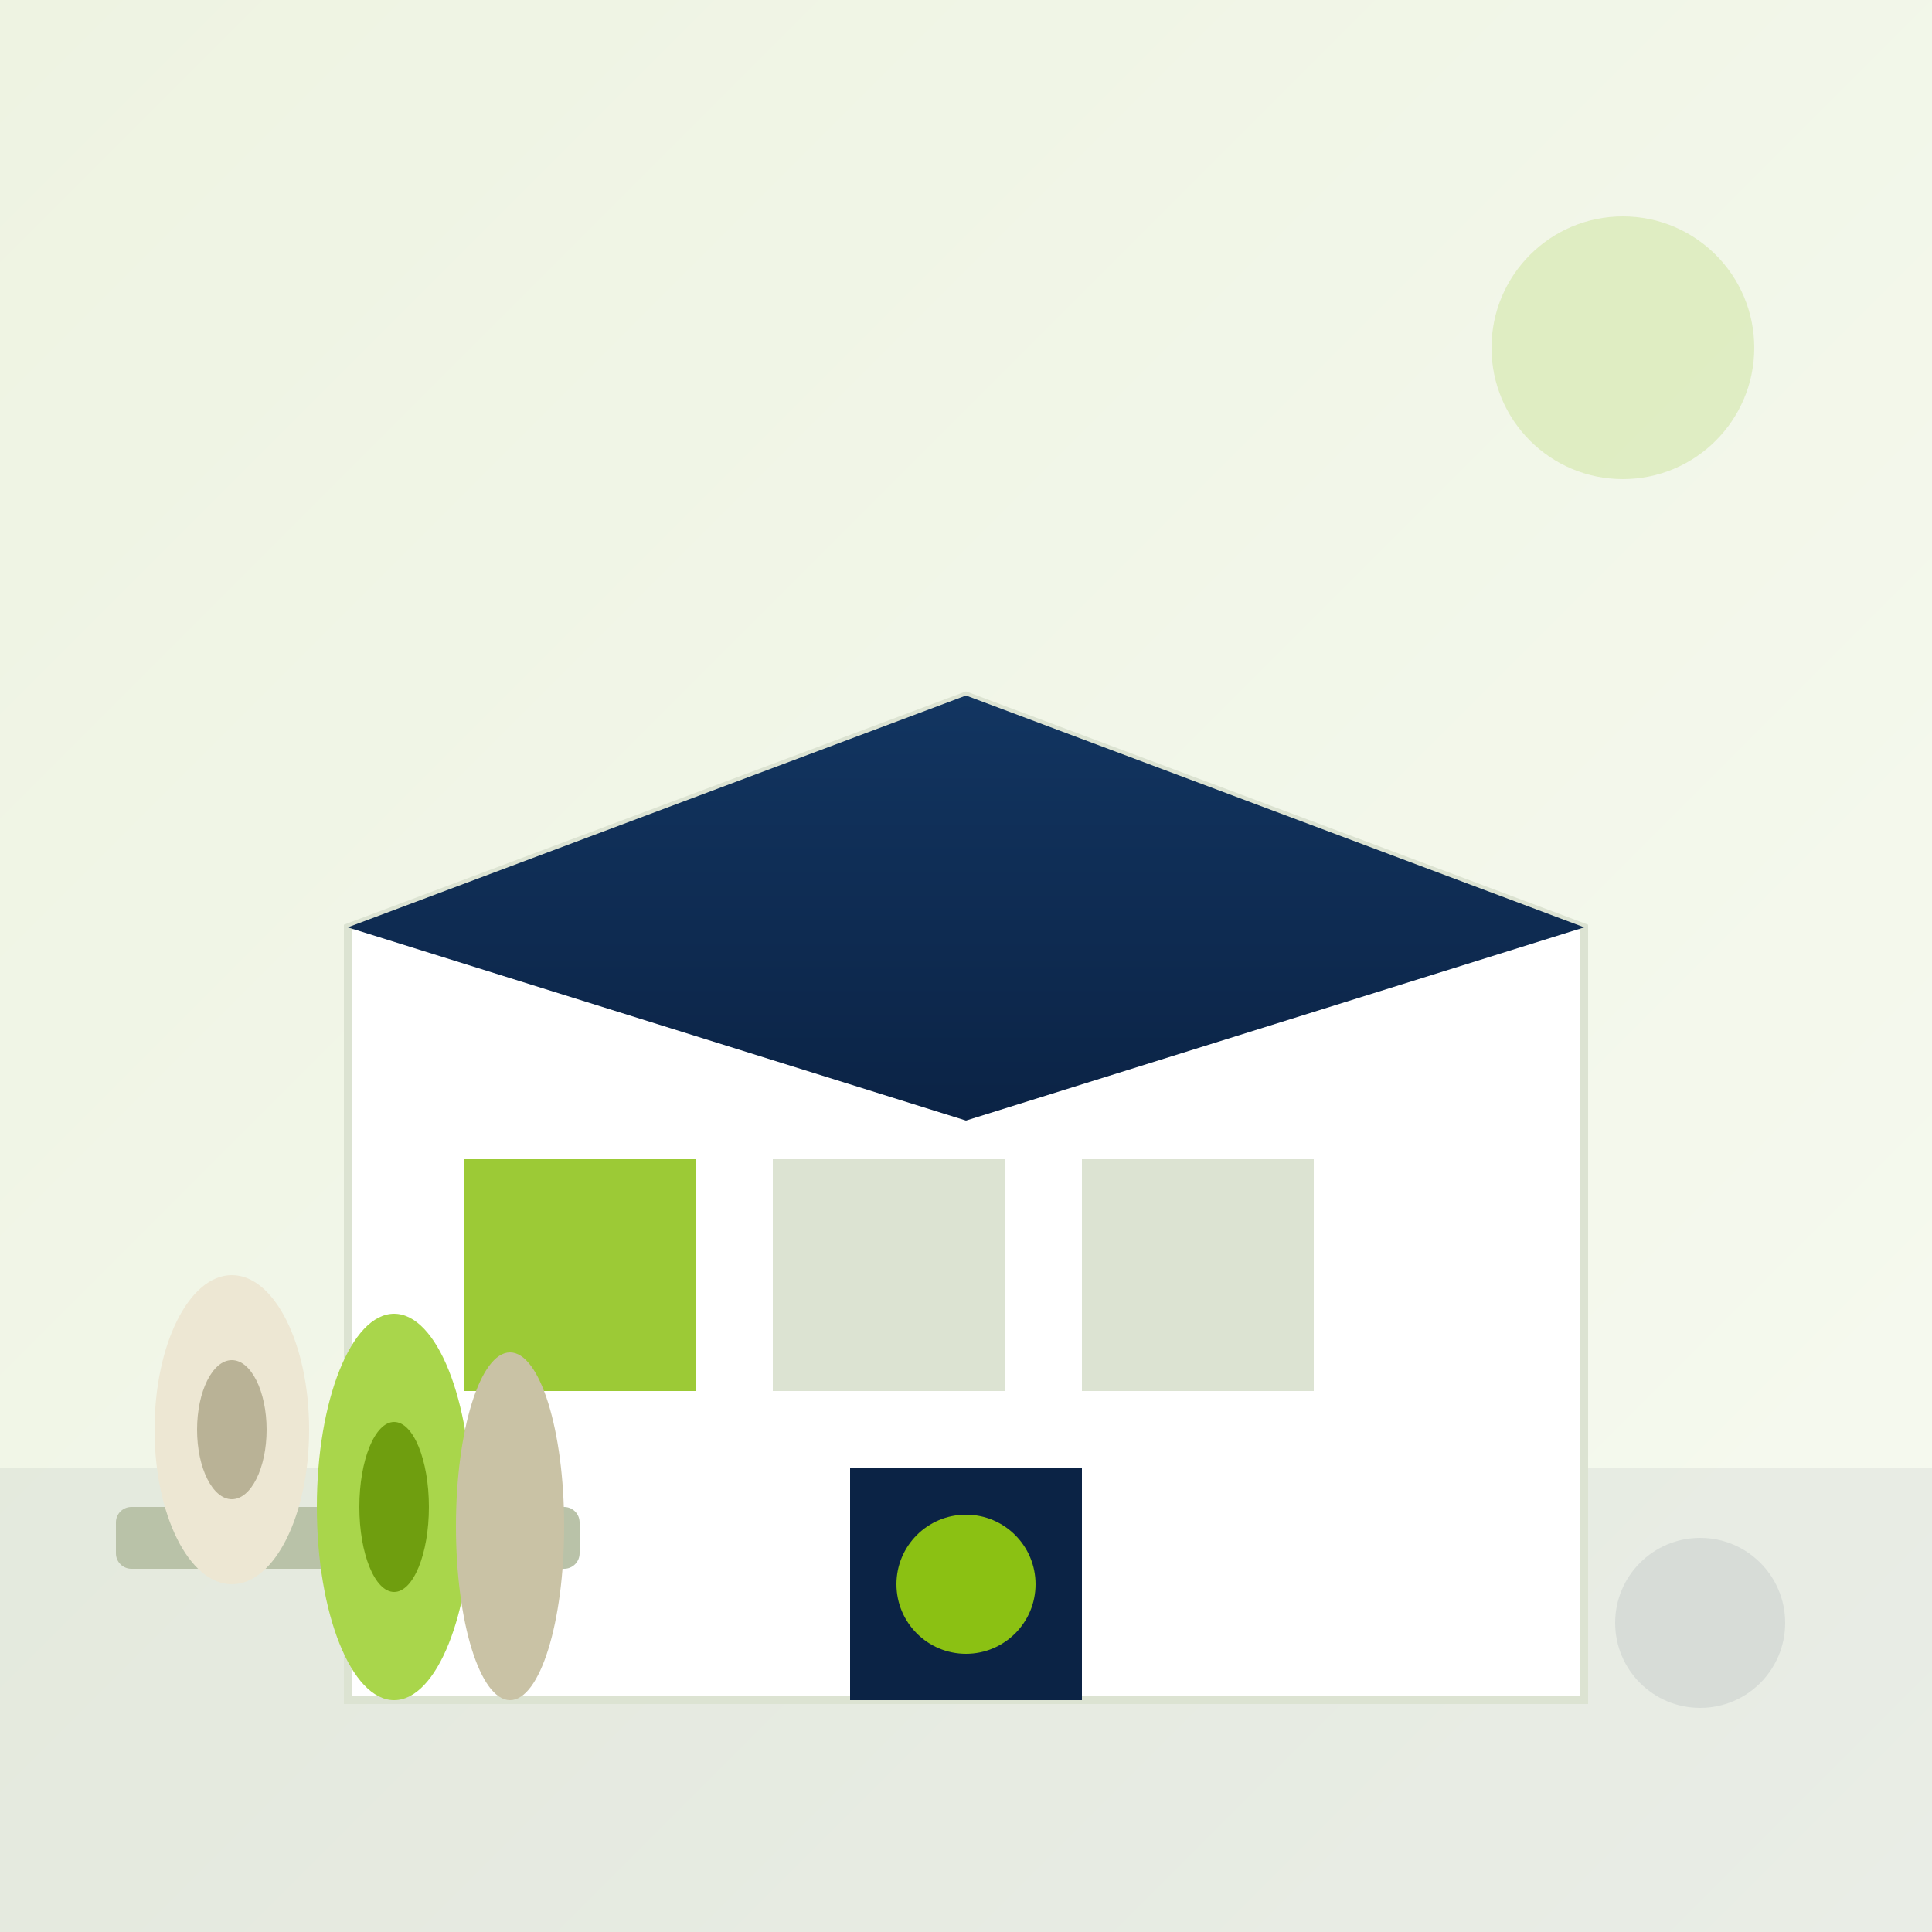
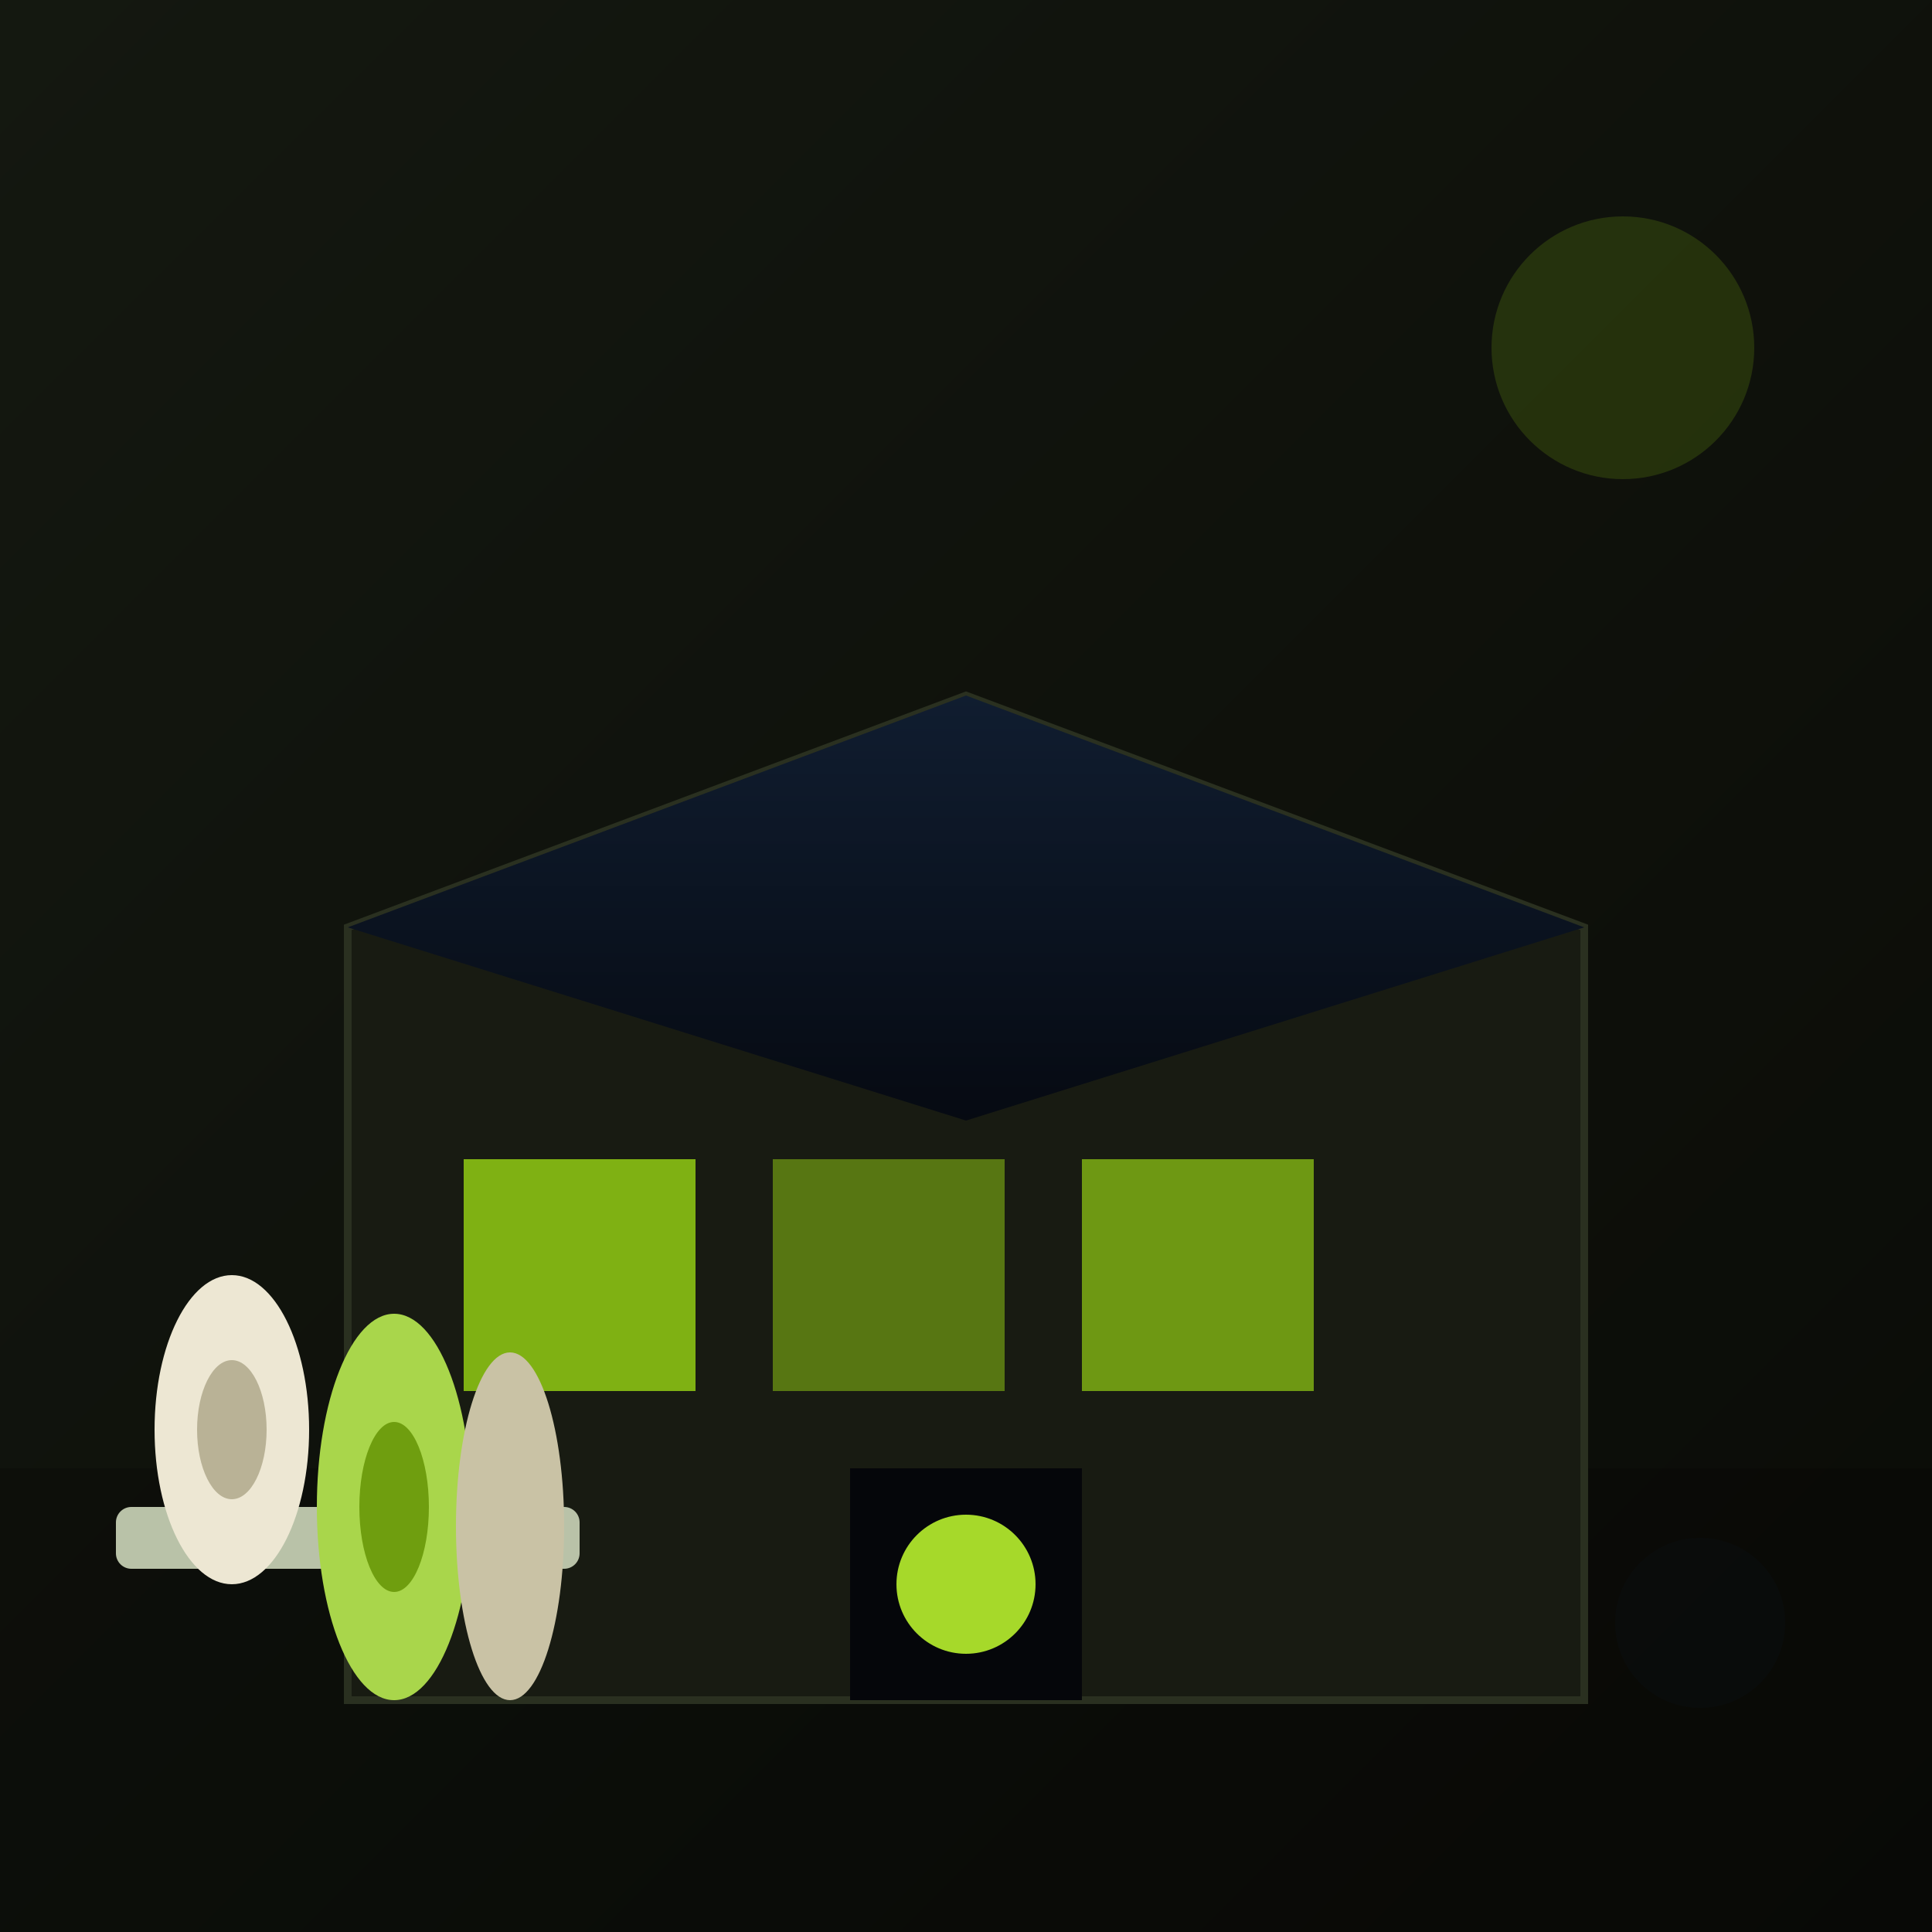
<svg xmlns="http://www.w3.org/2000/svg" viewBox="0 0 500 500" preserveAspectRatio="xMidYMid slice">
  <defs>
    <linearGradient id="aboutBg" x1="0" y1="0" x2="1" y2="1">
-       <stop offset="0" stop-color="#EEF3E2" />
-       <stop offset="1" stop-color="#F6FAF0" />
+       <stop offset="0" stop-color="#141810" />
+       <stop offset="1" stop-color="#0a0b07" />
    </linearGradient>
    <linearGradient id="hallRoof" x1="0" y1="0" x2="0" y2="1">
-       <stop offset="0" stop-color="#123561" />
-       <stop offset="1" stop-color="#0B2345" />
+       <stop offset="0" stop-color="#101d30" />
+       <stop offset="1" stop-color="#060a12" />
    </linearGradient>
  </defs>
  <rect width="500" height="500" fill="url(#aboutBg)" />
-   <rect x="0" y="380" width="500" height="120" fill="#0B2345" opacity=".06" />
+   <rect x="0" y="380" width="500" height="120" fill="#000000" opacity=".2" />
  <g transform="translate(90,180)">
-     <polygon points="0,60 160,0 320,60 320,260 0,260" fill="#fff" stroke="#DCE3D2" stroke-width="2" />
+     <polygon points="0,60 160,0 320,60 320,260 0,260" fill="#181b12" stroke="#2a3020" stroke-width="2" />
    <polygon points="0,60 160,0 320,60 160,110" fill="url(#hallRoof)" />
-     <rect x="30" y="120" width="60" height="60" fill="#8BC113" opacity=".85" />
-     <rect x="110" y="120" width="60" height="60" fill="#DCE3D2" />
-     <rect x="190" y="120" width="60" height="60" fill="#DCE3D2" />
-     <rect x="130" y="200" width="60" height="60" fill="#0B2345" />
-     <circle cx="160" cy="230" r="18" fill="#8BC113" />
+     <rect x="30" y="120" width="60" height="60" fill="#8BC113" opacity=".9" />
+     <rect x="110" y="120" width="60" height="60" fill="#8BC113" opacity=".55" />
+     <rect x="190" y="120" width="60" height="60" fill="#8BC113" opacity=".75" />
+     <rect x="130" y="200" width="60" height="60" fill="#05060a" />
+     <circle cx="160" cy="230" r="18" fill="#a6d92a" />
  </g>
  <g transform="translate(30,330)">
    <rect x="0" y="60" width="120" height="16" rx="4" fill="#B9C2A8" />
    <g transform="translate(10,0)">
      <ellipse cx="20" cy="40" rx="20" ry="40" fill="#EDE7D3" />
      <ellipse cx="20" cy="40" rx="9" ry="18" fill="#B9B296" />
    </g>
    <g transform="translate(52,10)">
      <ellipse cx="20" cy="50" rx="20" ry="50" fill="#A9D64B" />
      <ellipse cx="20" cy="50" rx="9" ry="22" fill="#6F9E0F" />
    </g>
    <g transform="translate(92,20)">
      <ellipse cx="10" cy="45" rx="14" ry="45" fill="#C9C2A5" />
    </g>
  </g>
  <circle cx="420" cy="90" r="34" fill="#8BC113" opacity=".18" />
  <circle cx="440" cy="420" r="22" fill="#0B2345" opacity=".08" />
</svg>
